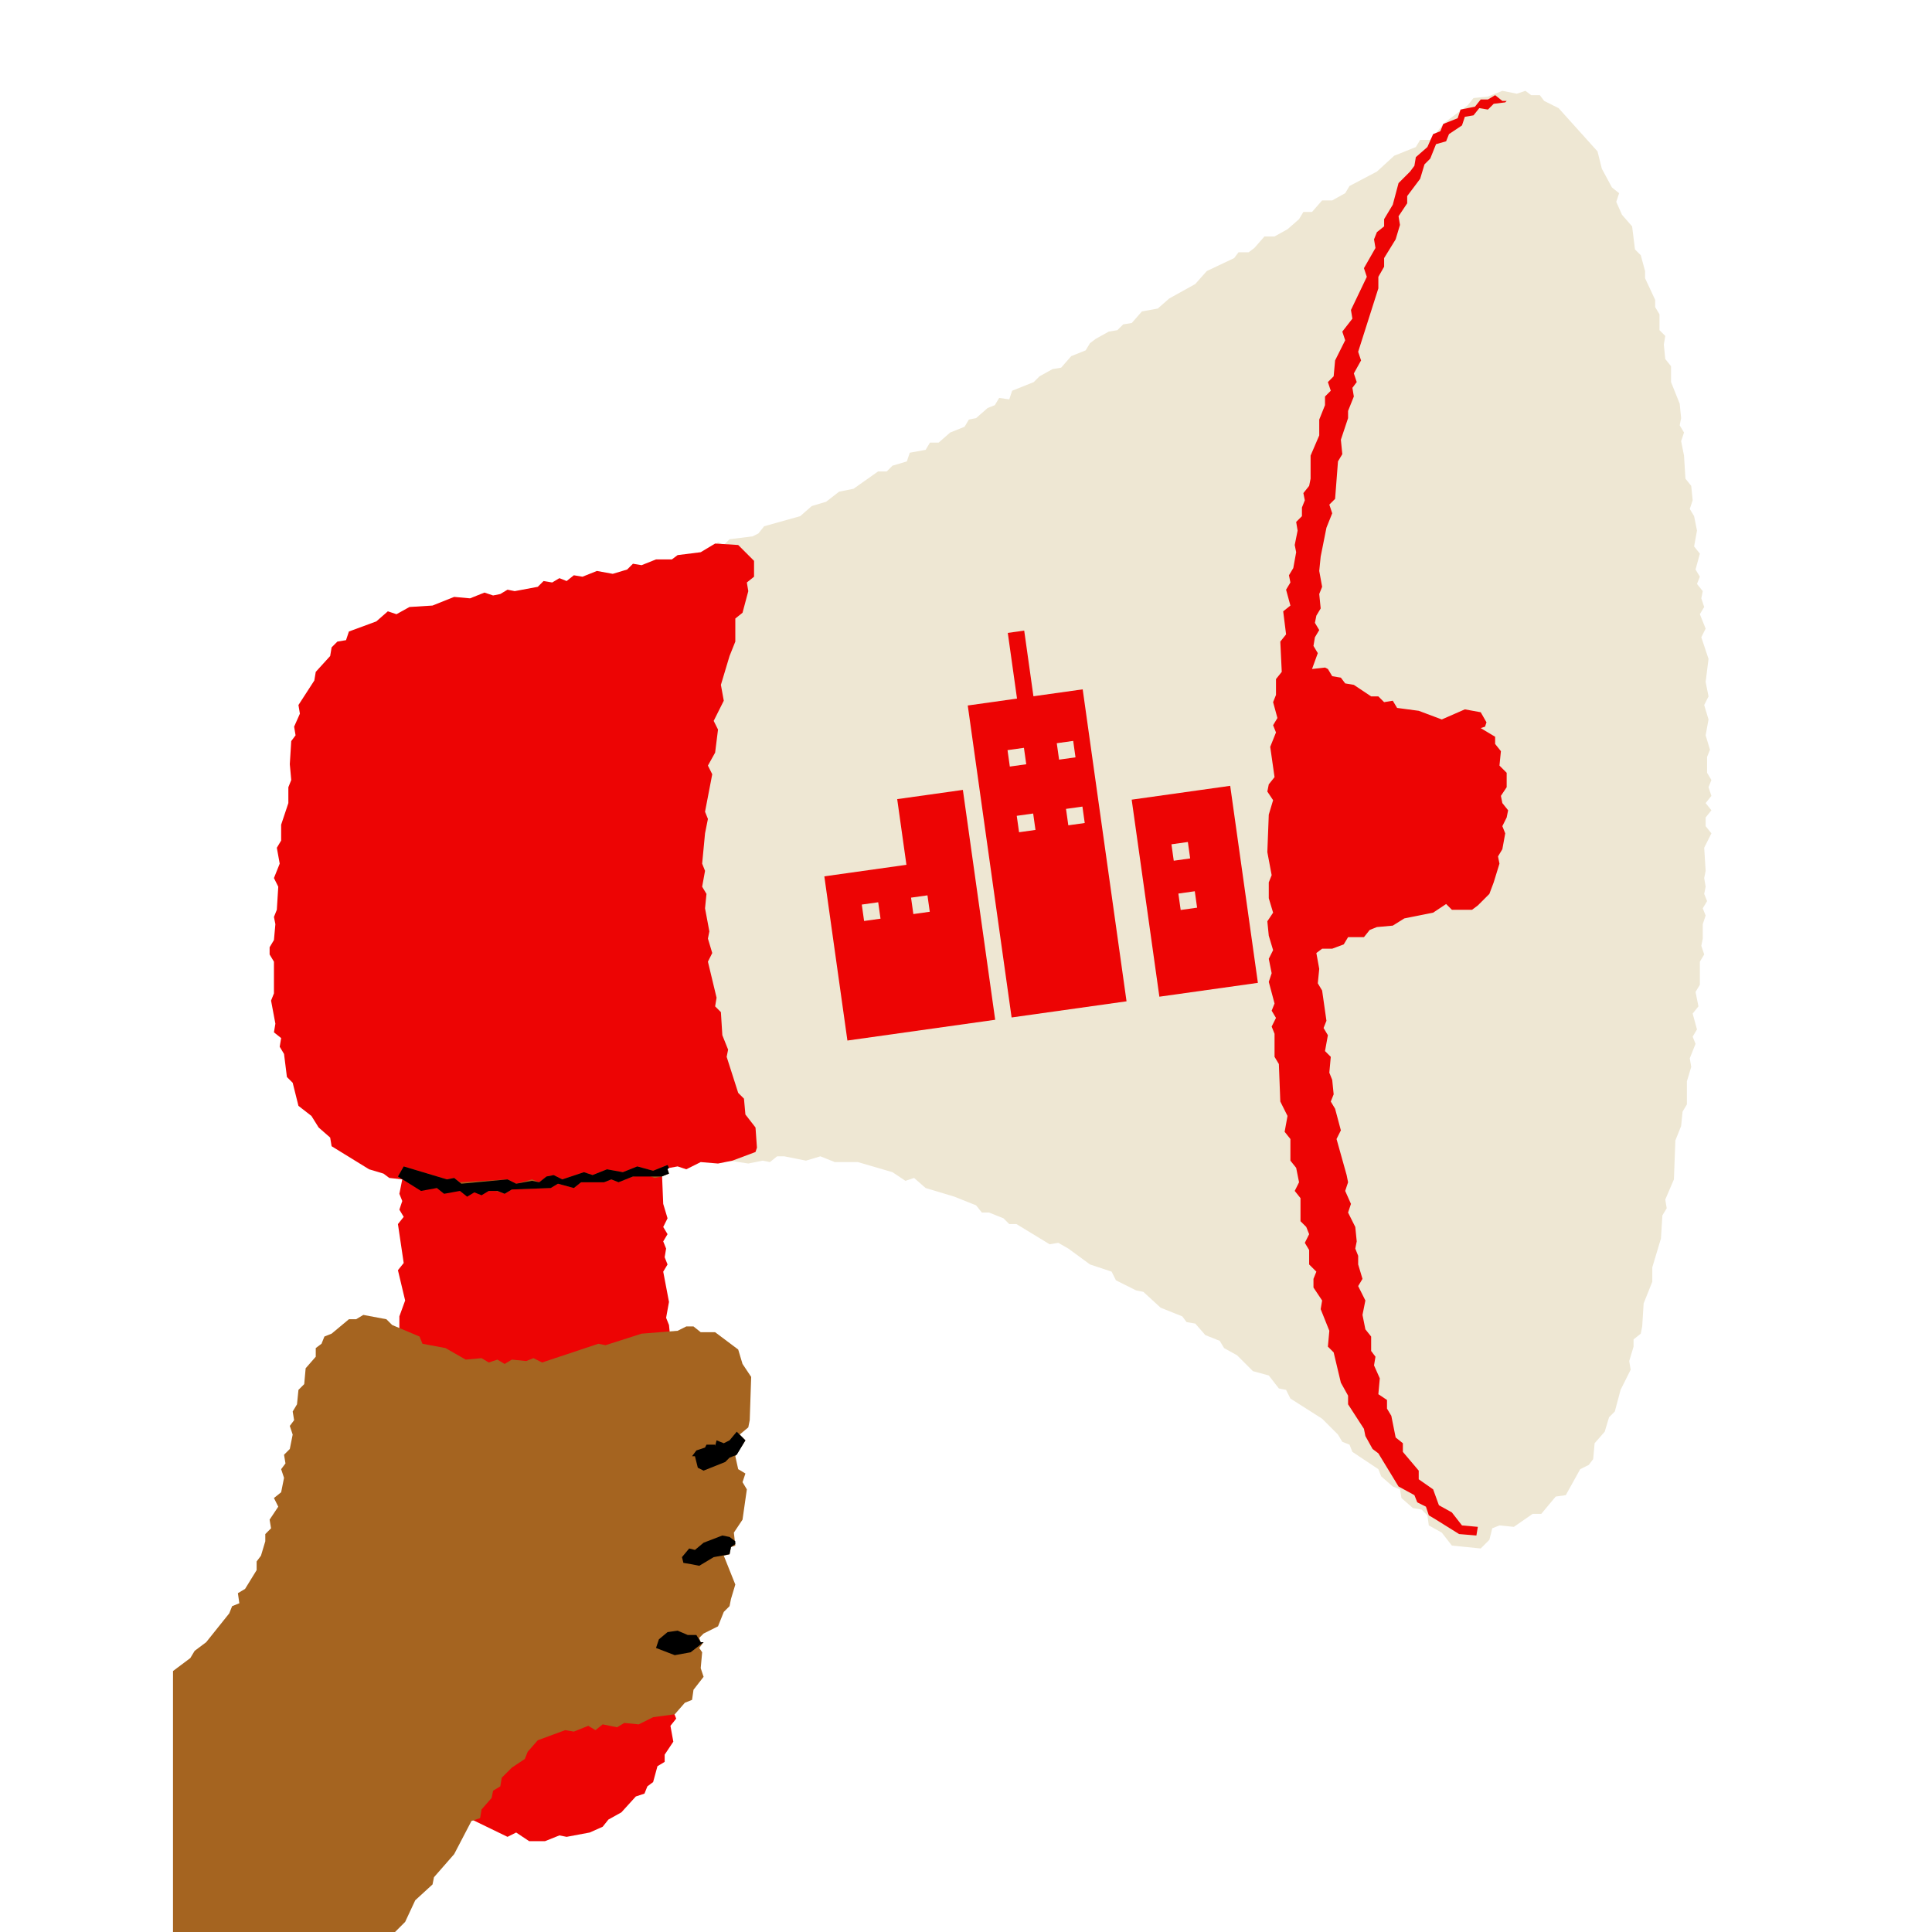
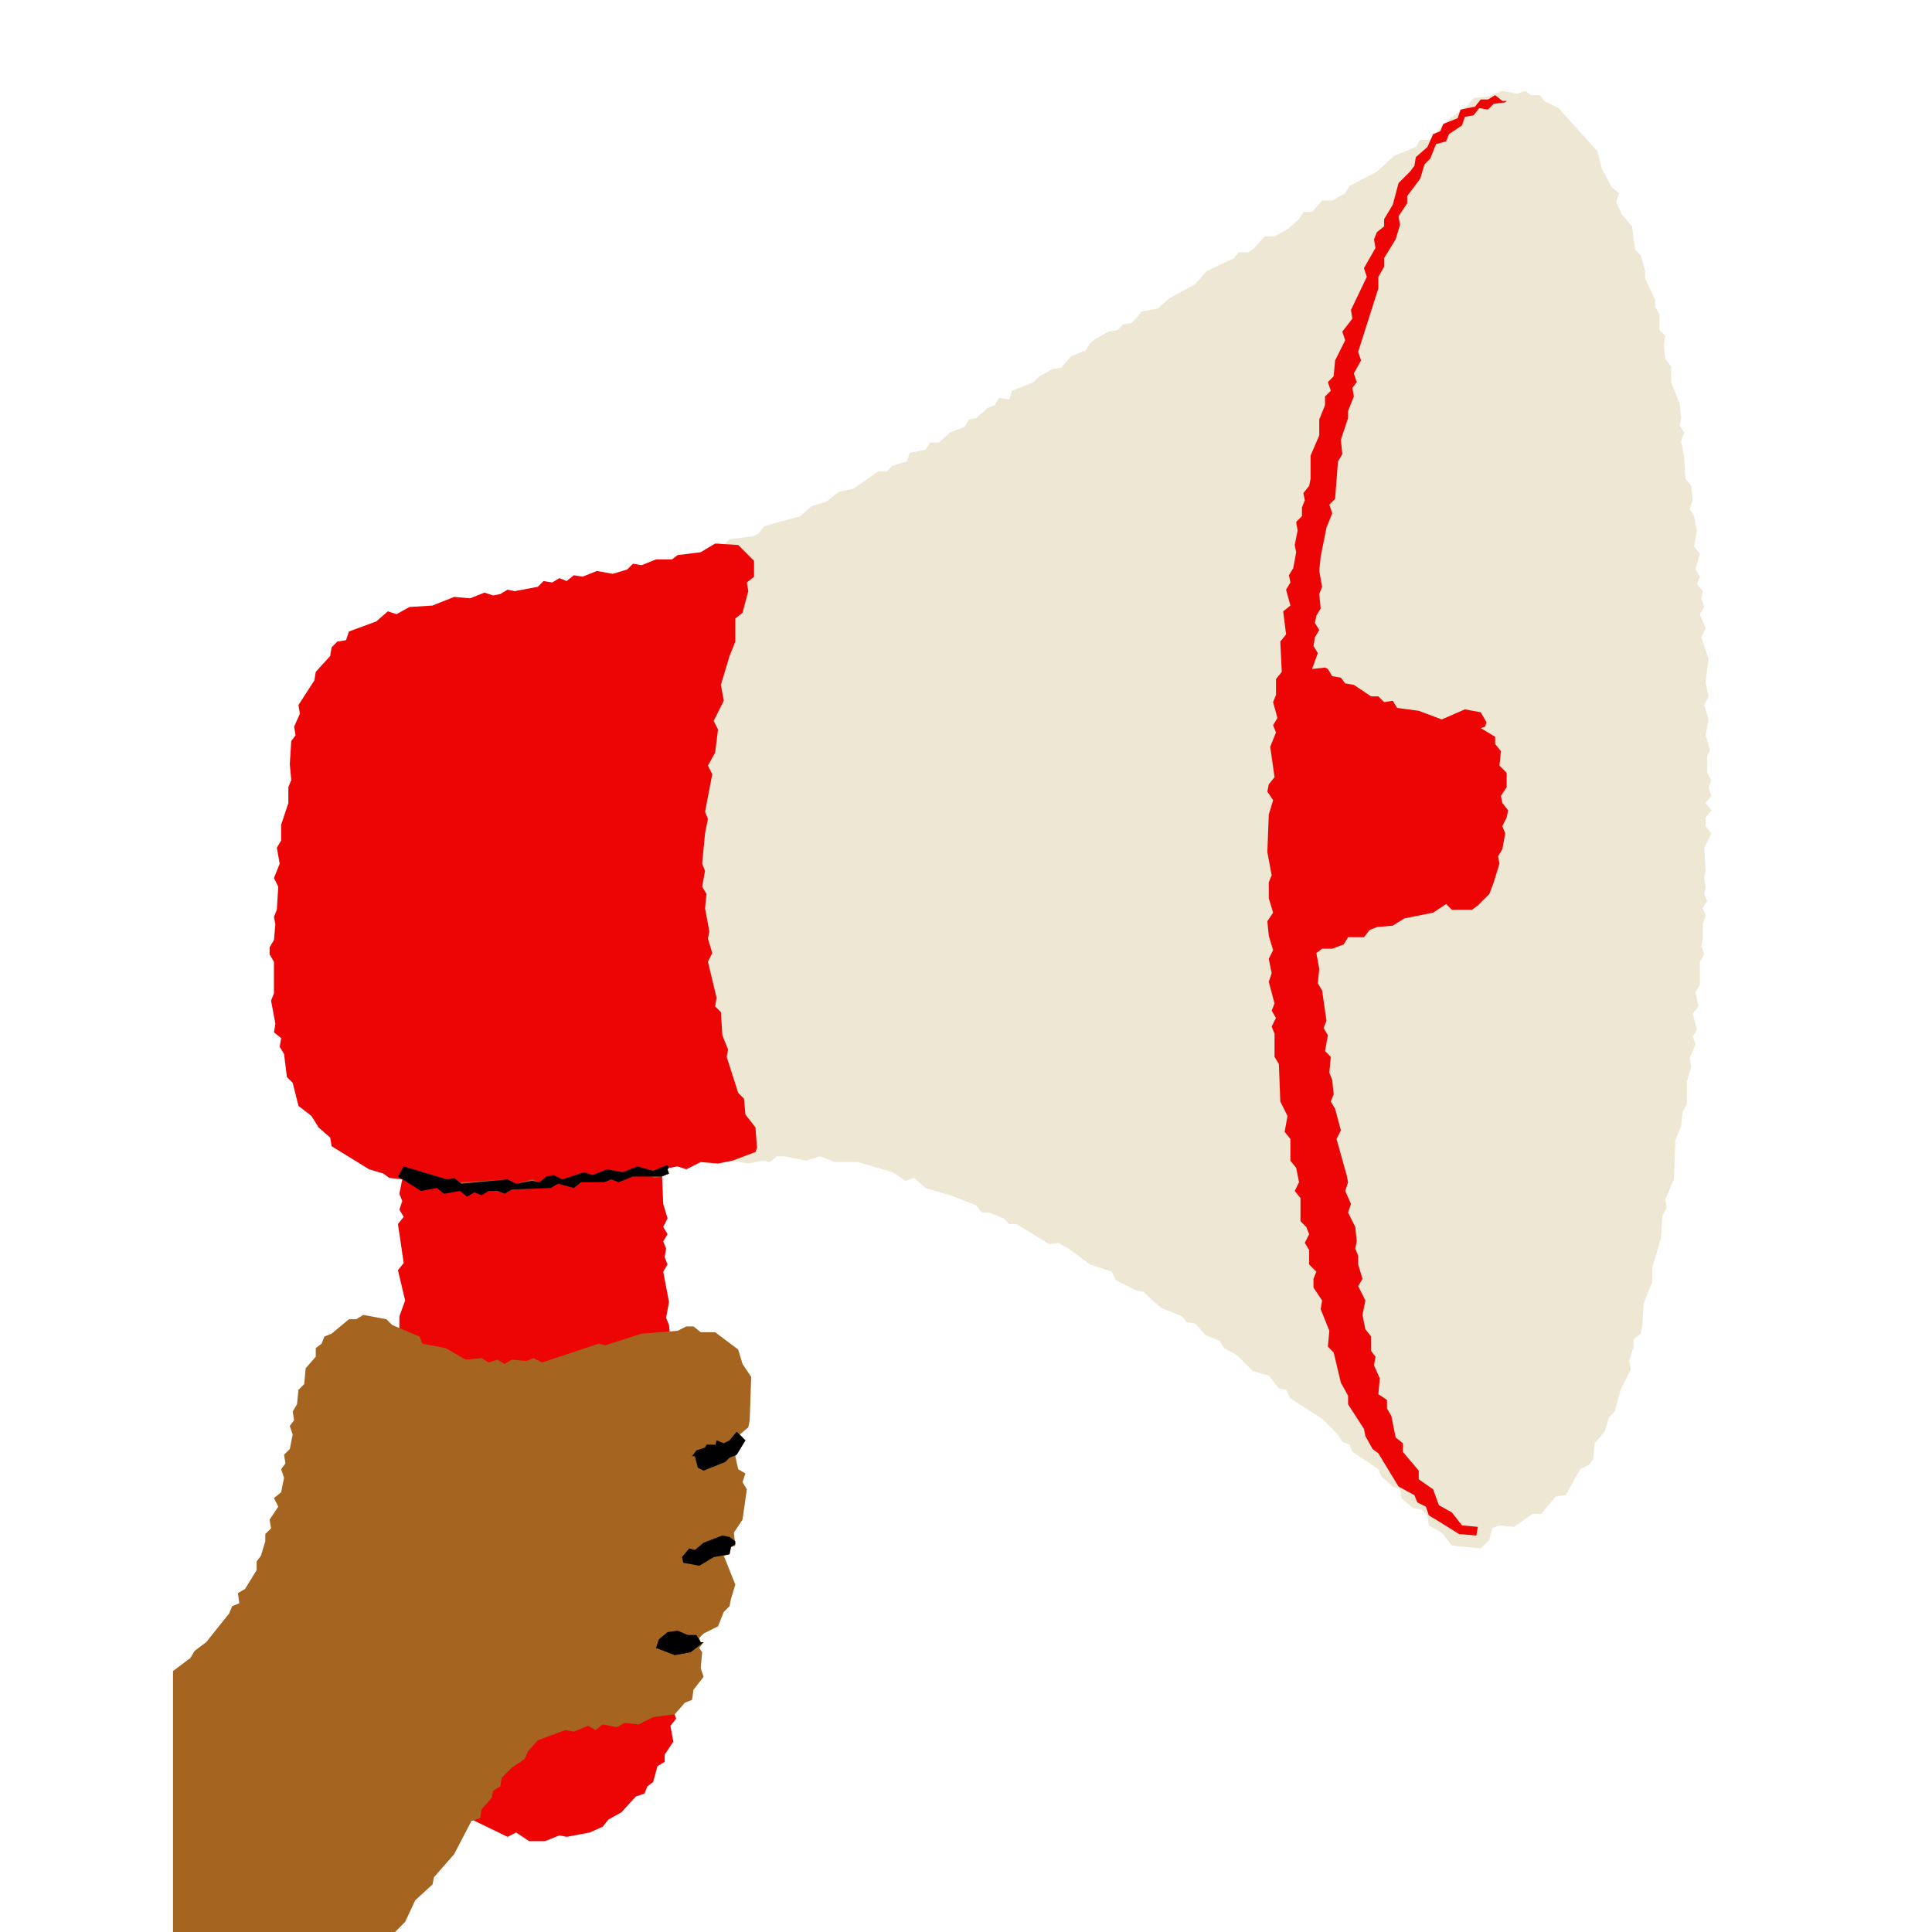
<svg xmlns="http://www.w3.org/2000/svg" role="img" aria-label="City Politics" viewBox="-12 16 134 134">
  <g id="mark">
    <path fill="#eee7d3" d="M0 132.4L2.6 130.1 4.2 128.1 4.4 127.6 4.9 127.3 4.9 126.7 5.3 126.3 6.2 125 6.2 124.4 6.5 124 6.8 123 6.8 122.5 7.2 122 7.1 121.4 7.6 120.5 7.5 120 7.9 119.5 8.1 118.5 7.9 117.9 8.2 117.5 8.1 117 8.5 116.5 8.7 115.5 8.6 114.9 8.9 114.5 8.7 113.9 9 113.5 9.1 112.5 9.5 112 9.6 111 10.3 110.2 10.3 109.6 10.7 109.3 10.8 108.9 11.3 108.7 12.4 107.8 12.8 107.8 13.3 107.5 14.2 107.9 14.7 107.8 15.1 108.2 16.1 108.6 16.2 107.3 16.5 106.5 16 104.2 16.4 103.6 16 101 16.4 100.4 16.1 99.9 16.3 97.7 15.9 97.4 15.2 97.4 14.8 97.1 13.6 96.7 11.4 95.2 11.2 94.6 10.4 94 9.9 93.2 9.1 92.5 8.7 91 8.3 90.5 8.1 89 7.8 88.5 7.9 88 7.5 87.5 7.5 87 7.2 85.4 7.4 84.8 7.5 83.1 7.1 81.7 7.3 81.4 7.5 80.1 7.4 79.6 7.6 79.1 7.7 77.5 7.4 76.9 7.8 75.9 7.6 74.8 7.9 74.3 7.9 73.3 8.3 71.9 8.3 70.7 8.6 70.1 8.5 69.1 8.6 67.5 8.9 67 8.8 66.5 9.2 65.6 9.1 65 10.2 63.3 10.3 62.8 11.2 61.7 11.4 61 11.6 60.8 12.3 60.7 12.5 60.1 14.3 59.5 15.1 58.8 15.6 58.9 16.5 58.4 18.1 58.4 19.6 57.8 20.7 57.8 21.6 57.4 22.2 57.7 22.8 57.6 23.2 57.2 23.7 57.4 25.3 57 25.9 56.6 26.3 56.7 26.8 56.4 27.4 56.7 27.9 56.2 28.4 56.3 29.5 55.9 30.6 56.1 31.6 55.9 32.1 55.5 32.6 55.6 33.6 55.1 34.7 55.1 35.2 54.8 36.8 54.6 37.8 53.6 38.2 53.8 38.6 53.4 40.2 53.2 40.6 53 41 52.5 43.5 51.8 44.3 51.1 45.3 50.8 46.2 50.1 47.2 49.9 48.9 48.7 49.5 48.7 49.9 48.3 50.9 48 51.1 47.4 52.2 47.2 52.5 46.7 53.1 46.7 53.9 46 54.9 45.6 55.2 45.1 55.7 45 56.5 44.3 57 44.1 57.3 43.6 58 43.7 58.2 43.1 59.7 42.5 60.1 42.1 61 41.6 61.6 41.5 62.3 40.7 63.3 40.3 63.6 39.8 64 39.5 64.9 39 65.5 38.9 65.9 38.5 66.5 38.4 67.2 37.6 68.3 37.4 69.1 36.7 70.9 35.7 71.7 34.8 73.6 33.9 73.9 33.5 74.6 33.5 75 33.2 75.7 32.4 76.4 32.4 77.3 31.9 78.1 31.2 78.4 30.7 79 30.7 79.7 29.9 80.4 29.9 81.3 29.4 81.6 28.9 83.5 27.9 84.7 26.8 86.2 26.2 86.5 25.7 87.2 25.7 88.2 24.5 89.8 23.3 90.2 22.8 91.2 22.7 92.2 22.3 93.2 22.5 93.8 22.3 94.2 22.6 94.8 22.6 95.1 23 96.1 23.5 98.8 26.5 99.1 27.7 99.8 29 100.3 29.4 100.1 30 100.5 30.9 101.2 31.7 101.4 33.3 101.8 33.7 102.1 34.8 102.1 35.3 102.8 36.8 102.8 37.3 103.1 37.8 103.1 38.9 103.5 39.3 103.4 39.9 103.5 40.9 103.9 41.4 103.9 42.5 104.5 44 104.6 45 104.5 45.5 104.8 46 104.6 46.6 104.8 47.6 104.9 49.2 105.3 49.7 105.4 50.7 105.2 51.3 105.5 51.8 105.7 52.8 105.5 53.9 105.9 54.4 105.6 55.5 105.9 56 105.7 56.5 106.1 57 106 57.5 106.2 58.1 105.9 58.6 106.3 59.6 106 60.2 106.5 61.7 106.3 63.3 106.5 64.3 106.2 64.9 106.5 65.9 106.3 67 106.6 68 106.4 68.5 106.4 69.1 106.4 69.6 106.7 70.1 106.5 70.6 106.7 71.2 106.3 71.7 106.7 72.2 106.3 72.7 106.3 73.3 106.7 73.8 106.2 74.8 106.3 76.4 106.2 76.9 106.3 77.5 106.2 78 106.4 78.5 106.1 79 106.3 79.5 106.1 80.1 106.1 81.1 106 81.6 106.2 82.2 105.9 82.7 105.9 84.3 105.6 84.8 105.8 85.8 105.4 86.3 105.7 87.4 105.4 87.9 105.6 88.4 105.2 89.4 105.3 90 105 91 105 92.6 104.7 93.1 104.6 94.1 104.2 95.1 104.1 97.8 103.5 99.2 103.6 99.8 103.3 100.3 103.2 101.9 102.6 103.9 102.6 104.9 102 106.4 101.9 108 101.8 108.5 101.3 108.9 101.3 109.4 101 110.4 101.1 111 100.4 112.4 100 113.9 99.6 114.3 99.3 115.3 98.6 116.1 98.5 117.2 98.2 117.6 97.6 117.9 96.6 119.7 95.9 119.8 94.9 121 94.3 121 93 121.9 92 121.8 91.5 122 91.3 122.8 90.7 123.4 88.7 123.2 88 122.3 87.1 121.8 87 121.1 86.6 120.7 86 120.6 85.2 119.9 85.1 119.3 84.6 119.1 83.8 118.4 83.6 117.9 81.8 116.7 81.6 116.2 81.1 116 80.8 115.5 79.7 114.4 77.5 113 77.2 112.4 76.7 112.3 76 111.4 74.9 111.1 73.8 110 72.9 109.5 72.6 109 71.6 108.6 70.9 107.8 70.3 107.7 70 107.3 68.5 106.7 67.3 105.6 66.8 105.5 65.4 104.8 65.1 104.2 63.6 103.7 62.1 102.6 61.4 102.2 60.8 102.3 58.5 100.9 58 100.9 57.6 100.5 56.6 100.1 56.1 100.1 55.7 99.6 54.2 99 52.2 98.4 51.4 97.7 50.8 97.9 49.9 97.3 47.5 96.6 45.9 96.6 44.9 96.2 43.9 96.5 42.4 96.2 41.9 96.2 41.4 96.6 40.9 96.5 39.9 96.7 36.6 96.2 35.6 96.7 35 96.5 34 96.6 33.9 97.2 33.5 97.3 33.7 98 33.6 99.7 33.9 100.5 33.6 101.1 33.9 101.6 33.7 102.1 33.9 102.6 33.7 103.2 33.9 103.7 33.7 104.2 33.9 104.7 33.8 105.7 34 106.3 33.8 107.1 34 107.9 34 108.7 35.1 108.7 36 108.3 36.5 108.7 37.5 108.7 38.9 109.8 39.2 110.8 39.7 111.5 39.7 114.3 39.6 114.7 38.8 115.4 39.2 115.9 38.8 116.6 38.6 116.7 38.9 118 39.3 118.3 39.2 118.8 39.5 119.3 39.2 121.1 38.6 122 38.3 123.5 37.6 123.7 38.2 124.5 38.6 125.8 38.3 127.2 37.9 127.6 37.6 128.6 36.7 128.9 36 129.6 36.3 130 36 130.1 36.3 130.7 36.2 131.7 36.4 132.2 35.8 133 35.8 133.6 35.3 133.8 34.7 134.6 34.3 134.7 34.5 135.1 34.2 135.6 34.4 136.6 33.9 137.3 33.7 138 33.3 138.4 33 139.4 32.6 139.7 32.4 140.2 31.8 140.4 30.9 141.4 30 141.9 29.6 142.4 28.7 142.8 27.3 143.1 26.8 143 26.3 143.2 24.8 143.3 24.6 143 23.8 142.8 23.2 143 20.8 141.8 20.5 142 19.2 144.4 17.9 146 17.7 146.5 16.6 147.6 15.9 149 15.1 150 0 150Z" />
    <path fill="#ed0404" d="M6.7 82.2L6.7 81.7 7 81.2 7.1 80.1 7 79.6 7.2 79.1 7.3 77.5 7 76.9 7.4 75.9 7.2 74.8 7.5 74.3 7.5 73.2 8 71.7 8 70.6 8.2 70.1 8.1 69 8.2 67.4 8.5 67 8.4 66.4 8.8 65.5 8.7 64.9 9.8 63.2 9.9 62.6 10.9 61.5 11 60.9 11.4 60.5 12 60.4 12.2 59.8 14.1 59.1 14.9 58.4 15.5 58.6 16.4 58.1 18 58 19.5 57.4 20.6 57.5 21.6 57.1 22.2 57.3 22.7 57.2 23.2 56.9 23.7 57 25.3 56.7 25.7 56.3 26.3 56.4 26.8 56.1 27.3 56.3 27.8 55.9 28.4 56 29.4 55.6 30.5 55.8 31.5 55.5 31.9 55.1 32.5 55.2 33.5 54.8 34.6 54.8 35 54.5 36.6 54.3 37.6 53.7 39.2 53.8 40.3 54.9 40.3 56 39.8 56.4 39.9 57 39.5 58.5 39 58.9 39 60.5 38.6 61.5 38 63.5 38.2 64.6 37.5 66 37.8 66.6 37.6 68.2 37.1 69.1 37.4 69.7 36.9 72.3 37.1 72.8 36.9 73.8 36.7 75.9 36.9 76.4 36.7 77.5 37 78 36.9 79 37.2 80.6 37.1 81.1 37.4 82.1 37.1 82.7 37.7 85.2 37.6 85.8 38 86.2 38.1 87.8 38.5 88.8 38.4 89.3 39.2 91.8 39.6 92.2 39.7 93.3 40.4 94.2 40.5 95.6 40.4 95.9 38.8 96.5 37.8 96.7 36.6 96.6 35.6 97.1 35 96.9 33.9 97.1 34 99.5 34.3 100.5 34 101.1 34.3 101.6 34 102.1 34.2 102.6 34.1 103.2 34.3 103.7 34 104.2 34.4 106.3 34.2 107.4 34.4 107.9 34.5 108.9 34.3 109.4 34.5 112 34.3 112.6 34.6 113.6 34.6 114.1 34.3 114.7 34.4 115.7 34.6 116.2 34.4 116.8 34.6 119.4 34.4 119.9 34.4 121 34.7 121.5 34.8 122 34.4 122.6 34.4 123.1 34.8 123.6 34.4 124.1 34.8 125.2 34.5 126.8 34.9 127.3 34.6 127.8 34.9 128.3 34.6 129.4 35 131 34.6 133.6 35 134.1 34.7 134.7 34.9 135.2 34.5 135.7 34.7 136.8 34.1 137.7 34.1 138.2 33.6 138.5 33.3 139.6 32.9 139.9 32.7 140.4 32.1 140.6 31.1 141.7 30.2 142.2 29.8 142.7 28.9 143.1 27.3 143.4 26.8 143.3 25.8 143.7 24.7 143.7 23.8 143.1 23.2 143.4 19.9 141.8 19.4 140.8 18.4 140.3 17.2 138 16.4 135.5 16.6 135 16.3 134.5 16.5 132.9 16.2 132.4 16.3 130.3 16.2 129.8 16.4 129.3 16.1 128.8 16.4 128.2 16.2 126.1 16 125.6 16.4 125.1 16.2 124.6 16.3 123.5 16.1 123 16.3 122.5 16.3 120.4 16 119.9 15.9 118.8 16.2 117.8 16 116.7 16.3 116.2 15.8 114.6 16.2 114.1 16.2 113.6 15.8 113 16 111.5 15.9 109.9 16.1 108.8 15.7 108.3 15.7 107.3 16.1 106.2 15.6 104.1 16 103.6 15.6 100.9 16 100.4 15.7 99.9 15.9 99.3 15.7 98.8 15.9 97.8 15 97.7 14.6 97.4 13.6 97.1 11 95.5 10.9 94.9 10.1 94.2 9.6 93.4 8.7 92.7 8.3 91.1 7.9 90.7 7.7 89.1 7.4 88.6 7.5 88 7 87.6 7.1 87 6.8 85.4 7 84.9 7 82.7ZM76.4 85.6L76 84.1 76.2 83.5 76 82.5 76.3 81.9 76 80.9 75.9 79.9 76.3 79.3 76 78.3 76 77.2 76.2 76.7 75.9 75.1 76 72.5 76.3 71.5 75.9 70.9 76 70.4 76.4 69.9 76.1 67.8 76.5 66.8 76.3 66.3 76.6 65.8 76.3 64.7 76.5 64.2 76.5 63.1 76.9 62.6 76.8 60.5 77.2 60 77 58.4 77.5 58 77.2 56.9 77.5 56.4 77.4 55.9 77.7 55.4 77.9 54.3 77.8 53.8 78 52.8 77.9 52.2 78.3 51.8 78.3 51.2 78.5 50.7 78.4 50.2 78.8 49.7 78.9 49.2 78.9 47.6 79.5 46.2 79.5 45.1 79.9 44.1 79.9 43.5 80.3 43.1 80.1 42.5 80.5 42.1 80.6 41 81.3 39.6 81.1 39 81.8 38.1 81.7 37.5 82.8 35.2 82.6 34.6 83.4 33.2 83.3 32.6 83.5 32.1 84 31.7 84 31.2 84.6 30.2 85 28.7 85.8 27.9 86.1 27.5 86.2 26.9 87 26.2 87.4 25.3 87.9 25.1 88.1 24.6 89.1 24.2 89.3 23.6 90.3 23.4 90.7 22.9 91.2 22.9 91.7 22.6 92.2 23 92.5 23 92.4 23.1 91.6 23.2 91.2 23.6 90.6 23.5 90.2 24 89.6 24.1 89.4 24.7 88.5 25.3 88.3 25.8 87.6 26 87.2 27 86.8 27.4 86.5 28.4 85.6 29.6 85.6 30.1 85 31 85.1 31.6 84.8 32.6 84 33.9 84 34.5 83.6 35.2 83.6 36 82.2 40.4 82.4 41 81.9 41.9 82.1 42.5 81.8 42.9 81.9 43.5 81.5 44.5 81.5 45 81 46.5 81.1 47.5 80.8 48 80.6 50.6 80.2 51 80.4 51.6 80 52.6 79.6 54.6 79.5 55.6 79.7 56.7 79.5 57.2 79.6 58.2 79.3 58.7 79.2 59.2 79.5 59.7 79.2 60.2 79.1 60.8 79.4 61.3 79 62.4 79.9 62.3 80.1 62.4 80.4 62.9 81 63 81.3 63.4 81.9 63.5 83.1 64.3 83.6 64.3 84 64.7 84.6 64.6 84.9 65.1 86.4 65.3 88 65.9 89.6 65.2 90.7 65.4 91.1 66.1 91 66.4 90.7 66.5 91.7 67.1 91.7 67.6 92.1 68.1 92 69.1 92.5 69.6 92.5 70.6 92.1 71.2 92.2 71.7 92.6 72.2 92.5 72.7 92.2 73.3 92.4 73.8 92.2 74.9 91.9 75.4 92 75.9 91.6 77.2 91.3 78 90.5 78.8 90.1 79.1 88.7 79.1 88.3 78.7 87.4 79.3 85.4 79.7 84.6 80.2 83.5 80.3 83 80.5 82.6 81 81.5 81 81.2 81.5 80.4 81.8 79.7 81.8 79.3 82.1 79.5 83.2 79.4 84.2 79.7 84.7 80 86.8 79.8 87.3 80.1 87.8 79.9 88.9 80.3 89.3 80.2 90.4 80.4 90.9 80.5 91.9 80.3 92.4 80.6 92.9 81 94.4 80.7 95 81.4 97.5 81.5 98 81.3 98.6 81.7 99.5 81.5 100.1 82 101.1 82.1 102.1 82 102.6 82.2 103.1 82.2 103.7 82.5 104.7 82.2 105.2 82.7 106.2 82.5 107.2 82.7 108.2 83.1 108.7 83.1 109.7 83.4 110.1 83.3 110.7 83.7 111.6 83.6 112.7 84.2 113.1 84.2 113.7 84.5 114.2 84.8 115.7 85.3 116.1 85.3 116.7 86.4 118 86.4 118.6 87.4 119.3 87.8 120.4 88.7 120.9 89.4 121.8 90.5 121.9 90.4 122.5 89.2 122.4 87.6 121.4 87.1 121.1 86.9 120.5 86.3 120.2 86.1 119.7 85 119.1 83.6 116.8 83.2 116.5 82.7 115.6 82.6 115.1 81.5 113.4 81.5 112.8 81 111.9 80.5 109.8 80.1 109.4 80.2 108.3 79.6 106.8 79.7 106.2 79.1 105.3 79.1 104.7 79.3 104.2 78.8 103.7 78.8 102.7 78.5 102.2 78.8 101.6 78.6 101.1 78.2 100.7 78.2 99.1 77.8 98.6 78.1 98 77.9 97 77.5 96.5 77.5 95 77.1 94.5 77.3 93.4 76.8 92.4 76.7 89.8 76.4 89.3 76.4 87.7 76.2 87.2 76.5 86.6 76.2 86.1ZM88.5 72.9L88.8 71.9 88.6 71.4 88.8 70.9 88.7 69.8 89 68.8 88.7 68.3 88.8 67.7 89.3 66.8 90.3 66.7 91.1 68 90.9 68.6 91.3 70.1 91 71.1 91.3 71.6 91.3 72.7 90.9 74.2 91 74.8 90.4 75.7 90.6 76.4 90 77.3 89.4 77.8 89.1 77.6 89 77.4 89.2 77 88.8 76.5 89 76 88.8 75.5 88.9 74.4 88.6 73.9 88.8 73.4ZM78.8 75.6L79.1 74.6 79 73.5 78.7 73 78.8 72 78.6 71.5 78.9 70 78.7 68.9 78.9 68.4 78.7 67.4 79.1 66.9 79 66.4 79.1 65.4 78.9 64.9 79.2 64.4 78.9 63.8 79.1 63.5 79.8 63.9 80.4 63.9 80.7 64.2 81.7 64.5 82 65.1 82.6 65.1 83 65.4 83.6 65.3 84.5 66 85.1 65.7 86 66.3 86.6 66.2 87 66.5 87.4 66.5 87.5 67 87.2 68 87.4 68.6 87.3 69.1 86.9 70.1 87.1 71.7 87 72.8 87.3 73.3 87 73.8 87.4 75.4 87.3 76.5 87.7 77 87.9 78.1 86.3 78.2 85.9 78.5 84.8 78.5 84.5 79 82.9 79.2 81.9 79.7 81.3 79.7 80.9 80.2 80.4 80.1 80 80.4 79.3 80.6 79 79.7 79.1 78.1 78.8 77.1 78.9 76.6Z" />
    <path fill="#a56420" d="M15.4 150L16.1 149.3 16.8 147.8 18 146.7 18.1 146.2 19.5 144.6 20.7 142.3 21.3 142.1 21.4 141.5 22.1 140.7 22.2 140.2 22.7 139.9 22.8 139.3 23.5 138.6 24.4 138 24.6 137.5 25.3 136.7 27.2 136 27.8 136.1 28.8 135.7 29.3 136 29.8 135.6 30.8 135.8 31.3 135.5 32.3 135.6 33.3 135.1 34.8 134.9 35.5 134.1 36 133.9 36.1 133.2 36.8 132.3 36.6 131.7 36.7 130.6 36.5 130.3 36.8 129.9 36.6 129.9 36.5 129.6 36.8 129.3 37.8 128.8 38.2 127.8 38.6 127.4 38.7 126.9 39 125.9 38.2 123.9 38.6 123.8 38.7 123.3 39 123.2 38.9 122.3 39.5 121.4 39.8 119.3 39.5 118.8 39.7 118.2 39.2 117.9 39 117 39.7 115.9 39.3 115.5 39.9 115 40 114.5 40.1 111.5 39.5 110.6 39.2 109.6 37.6 108.4 36.6 108.4 36.1 108 35.6 108 35 108.3 32.5 108.5 30 109.3 29.5 109.2 25.6 110.5 25 110.2 24.5 110.4 23.5 110.3 23 110.6 22.5 110.3 21.9 110.5 21.4 110.2 20.3 110.3 18.9 109.5 17.3 109.2 17.1 108.7 15.2 107.9 14.8 107.5 13.2 107.2 12.7 107.5 12.2 107.5 11 108.5 10.5 108.7 10.3 109.2 9.9 109.5 9.9 110.1 9.2 110.9 9.1 112 8.7 112.4 8.6 113.4 8.3 113.9 8.4 114.5 8.1 114.9 8.3 115.5 8.1 116.5 7.7 116.9 7.8 117.5 7.5 117.9 7.7 118.5 7.5 119.5 7 119.9 7.3 120.5 6.7 121.4 6.8 122 6.4 122.4 6.4 122.9 6.1 123.9 5.8 124.3 5.8 124.9 5 126.2 4.5 126.5 4.6 127.2 4.1 127.4 3.9 127.9 2.3 129.9 1.5 130.5 1.2 131 0 131.9 0 150ZM34.3 97.1L34.4 97.4 33.9 97.6 33.4 97.7 32.9 97.5 31.9 97.6 30.9 98 30.4 97.8 29.9 98 28.3 98 27.8 98.4 26.7 98.1 26.2 98.4 23.5 98.5 23 98.8 22.4 98.6 21.9 98.6 21.4 98.8 20.9 98.6 20.3 98.9 19.8 98.5 18.8 98.8 18.3 98.4 17.2 98.5 15.6 97.6 16 96.9 19 97.8 19.5 97.7 19.9 98 23.2 97.8 23.8 98.1 24.9 97.8 25.4 98 25.9 97.6 26.4 97.5 27 97.8 28.5 97.3 29.1 97.5 30.1 97.1 31.2 97.3 32.2 96.9 33.3 97.2 34.3 96.8Z" />
    <path fill="#000" d="M16 96.9L19 97.8 19.5 97.7 20 98.1 23.2 97.8 23.8 98.1 24.9 97.9 25.4 98 25.9 97.6 26.4 97.5 27 97.8 28.5 97.3 29.1 97.5 30.1 97.1 31.2 97.3 32.2 96.9 33.3 97.2 34.3 96.8 34.4 97 34.3 97.1 34.4 97.4 33.9 97.6 31.9 97.6 30.9 98 30.4 97.8 29.9 98 28.3 98 27.8 98.4 26.7 98.1 26.2 98.4 23.5 98.5 23 98.8 22.5 98.6 21.9 98.6 21.4 98.9 20.9 98.7 20.4 99 19.9 98.6 18.8 98.8 18.3 98.4 17.2 98.6 15.6 97.6ZM38.3 117.4L36.8 118 36.4 117.8 36.2 117 36 117 36.3 116.6 36.9 116.4 37 116.2 37.6 116.2 37.6 116 37.6 116.3 37.7 115.9 38.2 116.1 38.6 115.9 39.1 115.3 39.7 115.9 39.1 116.9 38.6 117.1ZM34.3 129.2L35 129.1 35.7 129.4 36.3 129.4 36.6 129.9 36.8 129.9 35.9 130.6 34.8 130.8 33.5 130.3 33.7 129.7ZM36 124.5L35.4 124.4 35.3 124 35.8 123.4 36.2 123.5 36.8 123 38.1 122.5 38.6 122.6 39 122.9 39 123.1 38.7 123.3 38.6 123.8 37.5 124 36.5 124.6Z" />
-     <g transform="translate(59 76) rotate(-8) scale(1.15)">
-       <path fill="#ed0404" d="M-12 9V-1h5v-4h4V9ZM-2 9V-10h3v-4h1v4h3V9ZM7 9V-3h6V9Z" />
-       <path fill="#eee7d3" d="M-10 1h1v1h-1ZM-7 1h1v1h-1ZM0-7h1v1H0ZM3-7h1v1H3ZM0-3h1v1H0ZM3-3h1v1H3ZM9 0h1v1H9ZM9 3h1v1H9Z" />
-     </g>
  </g>
</svg>
